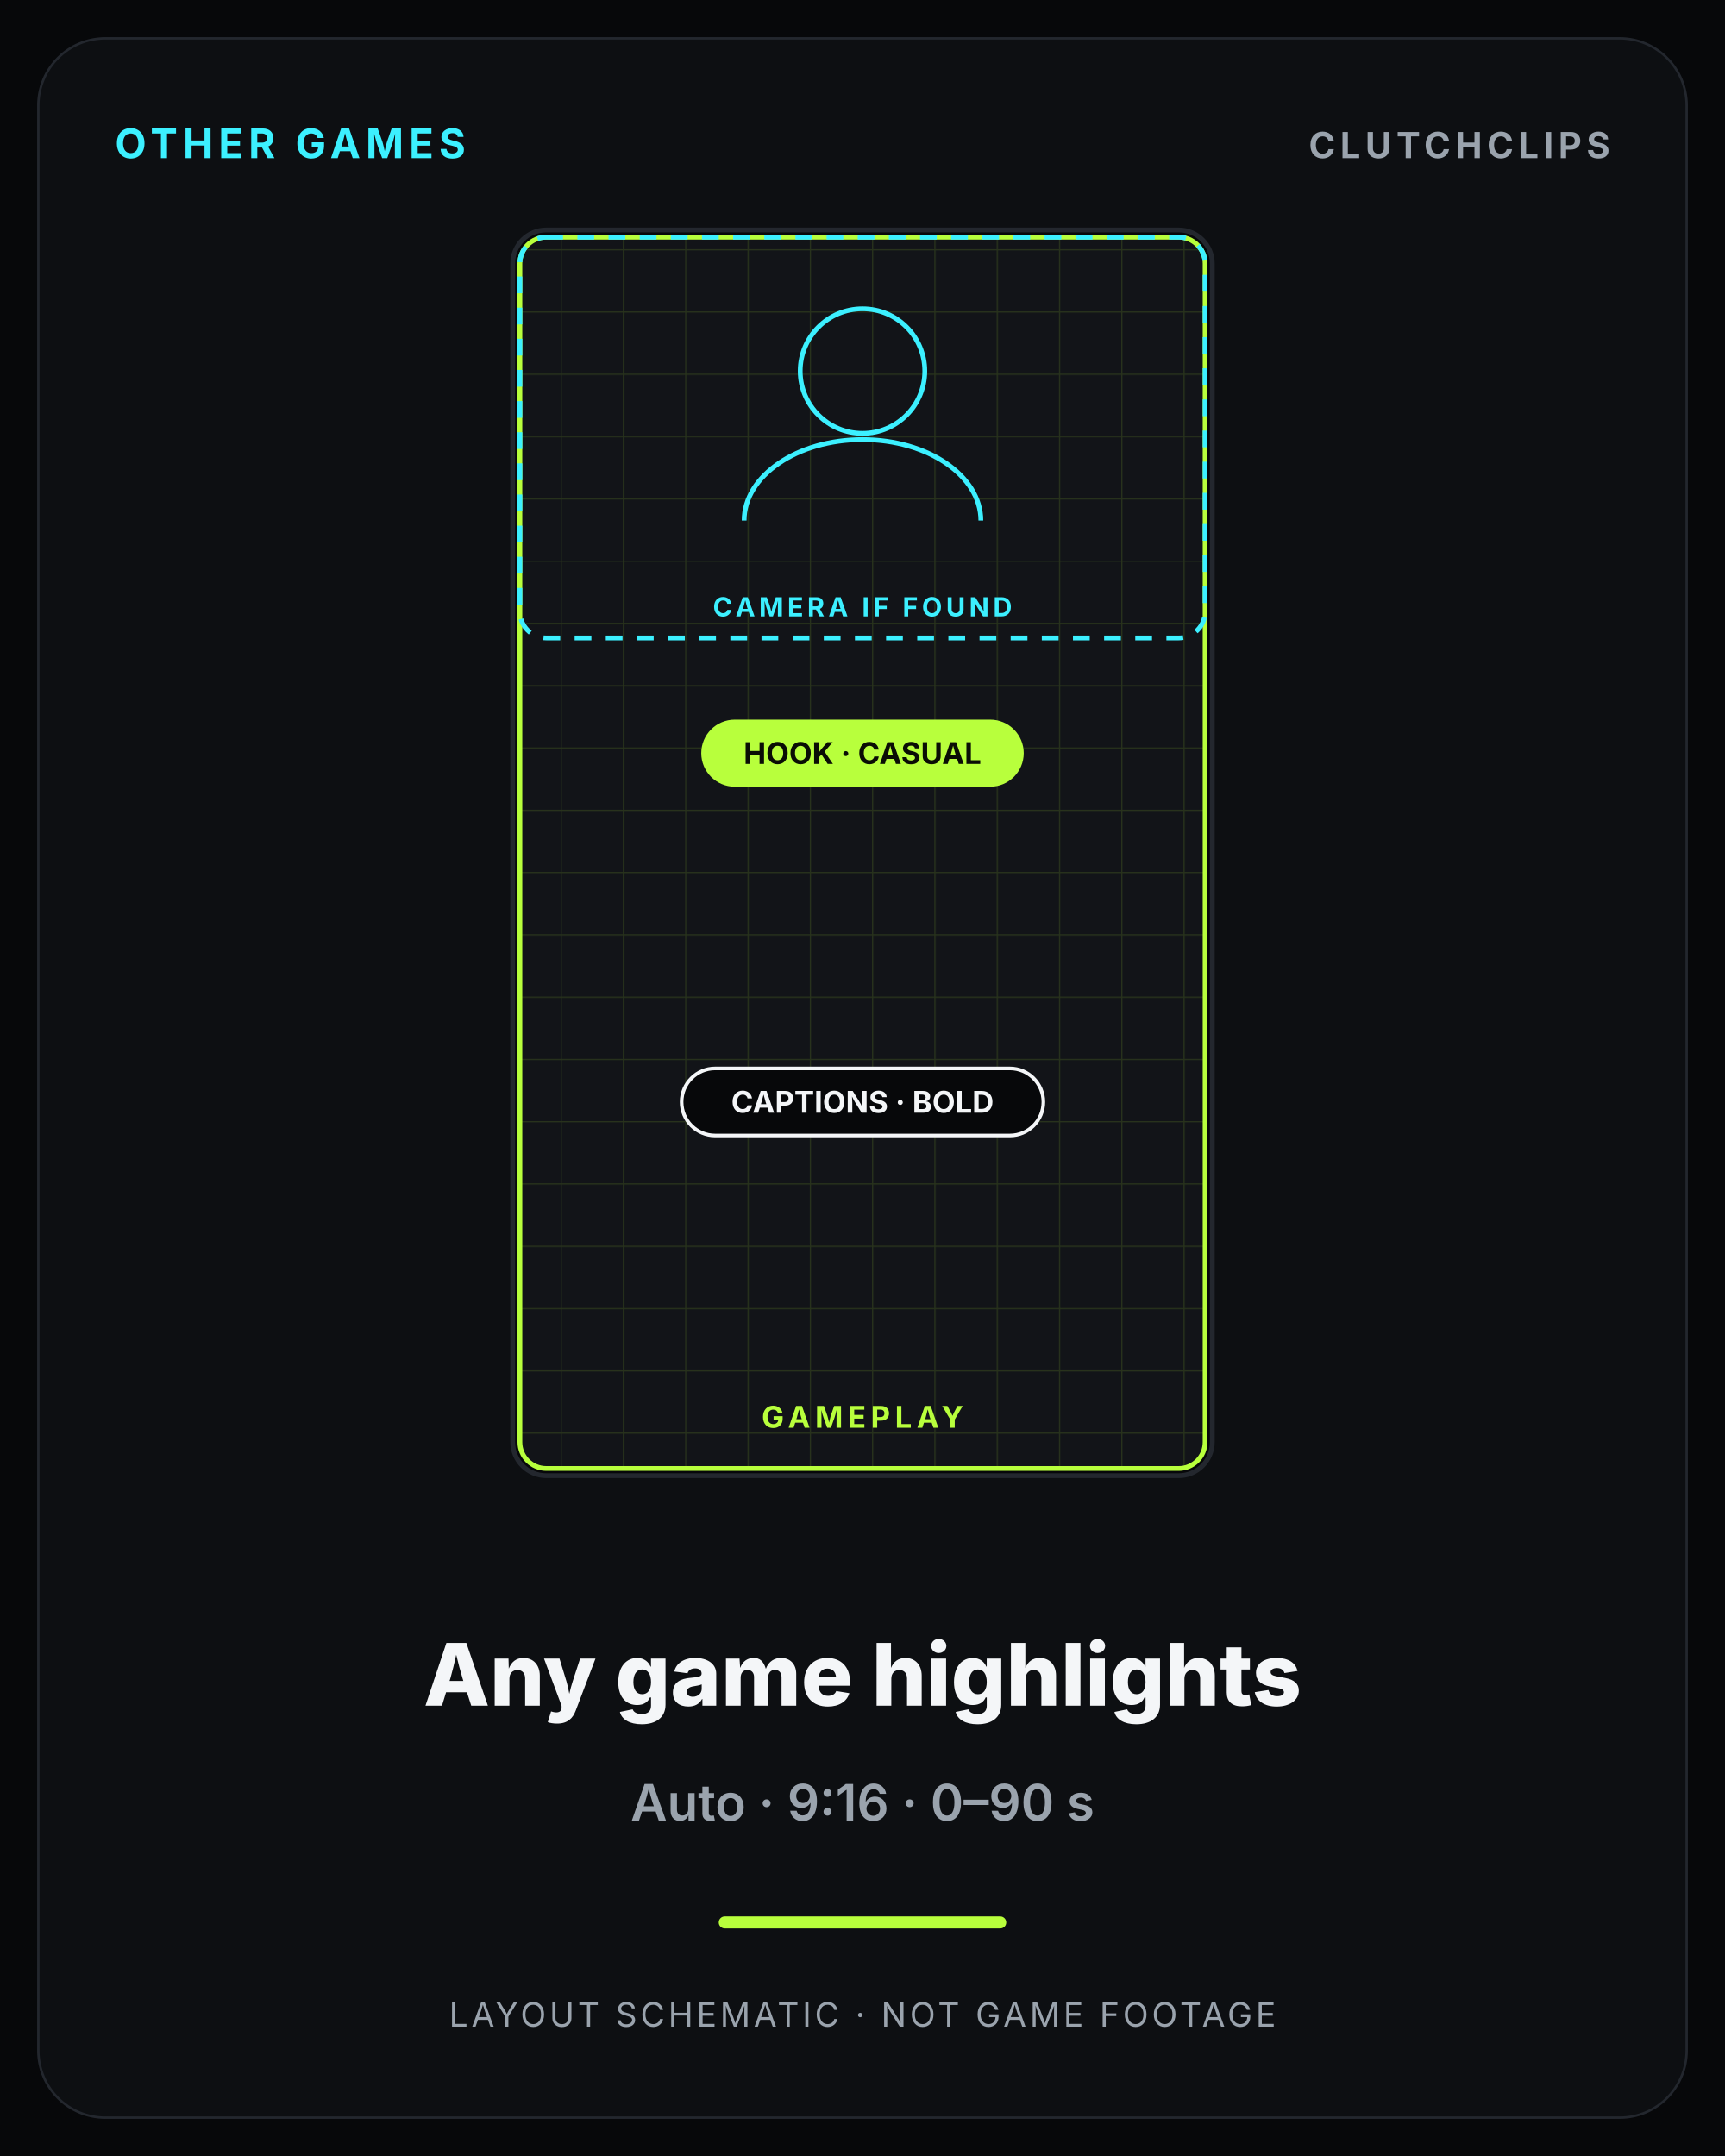
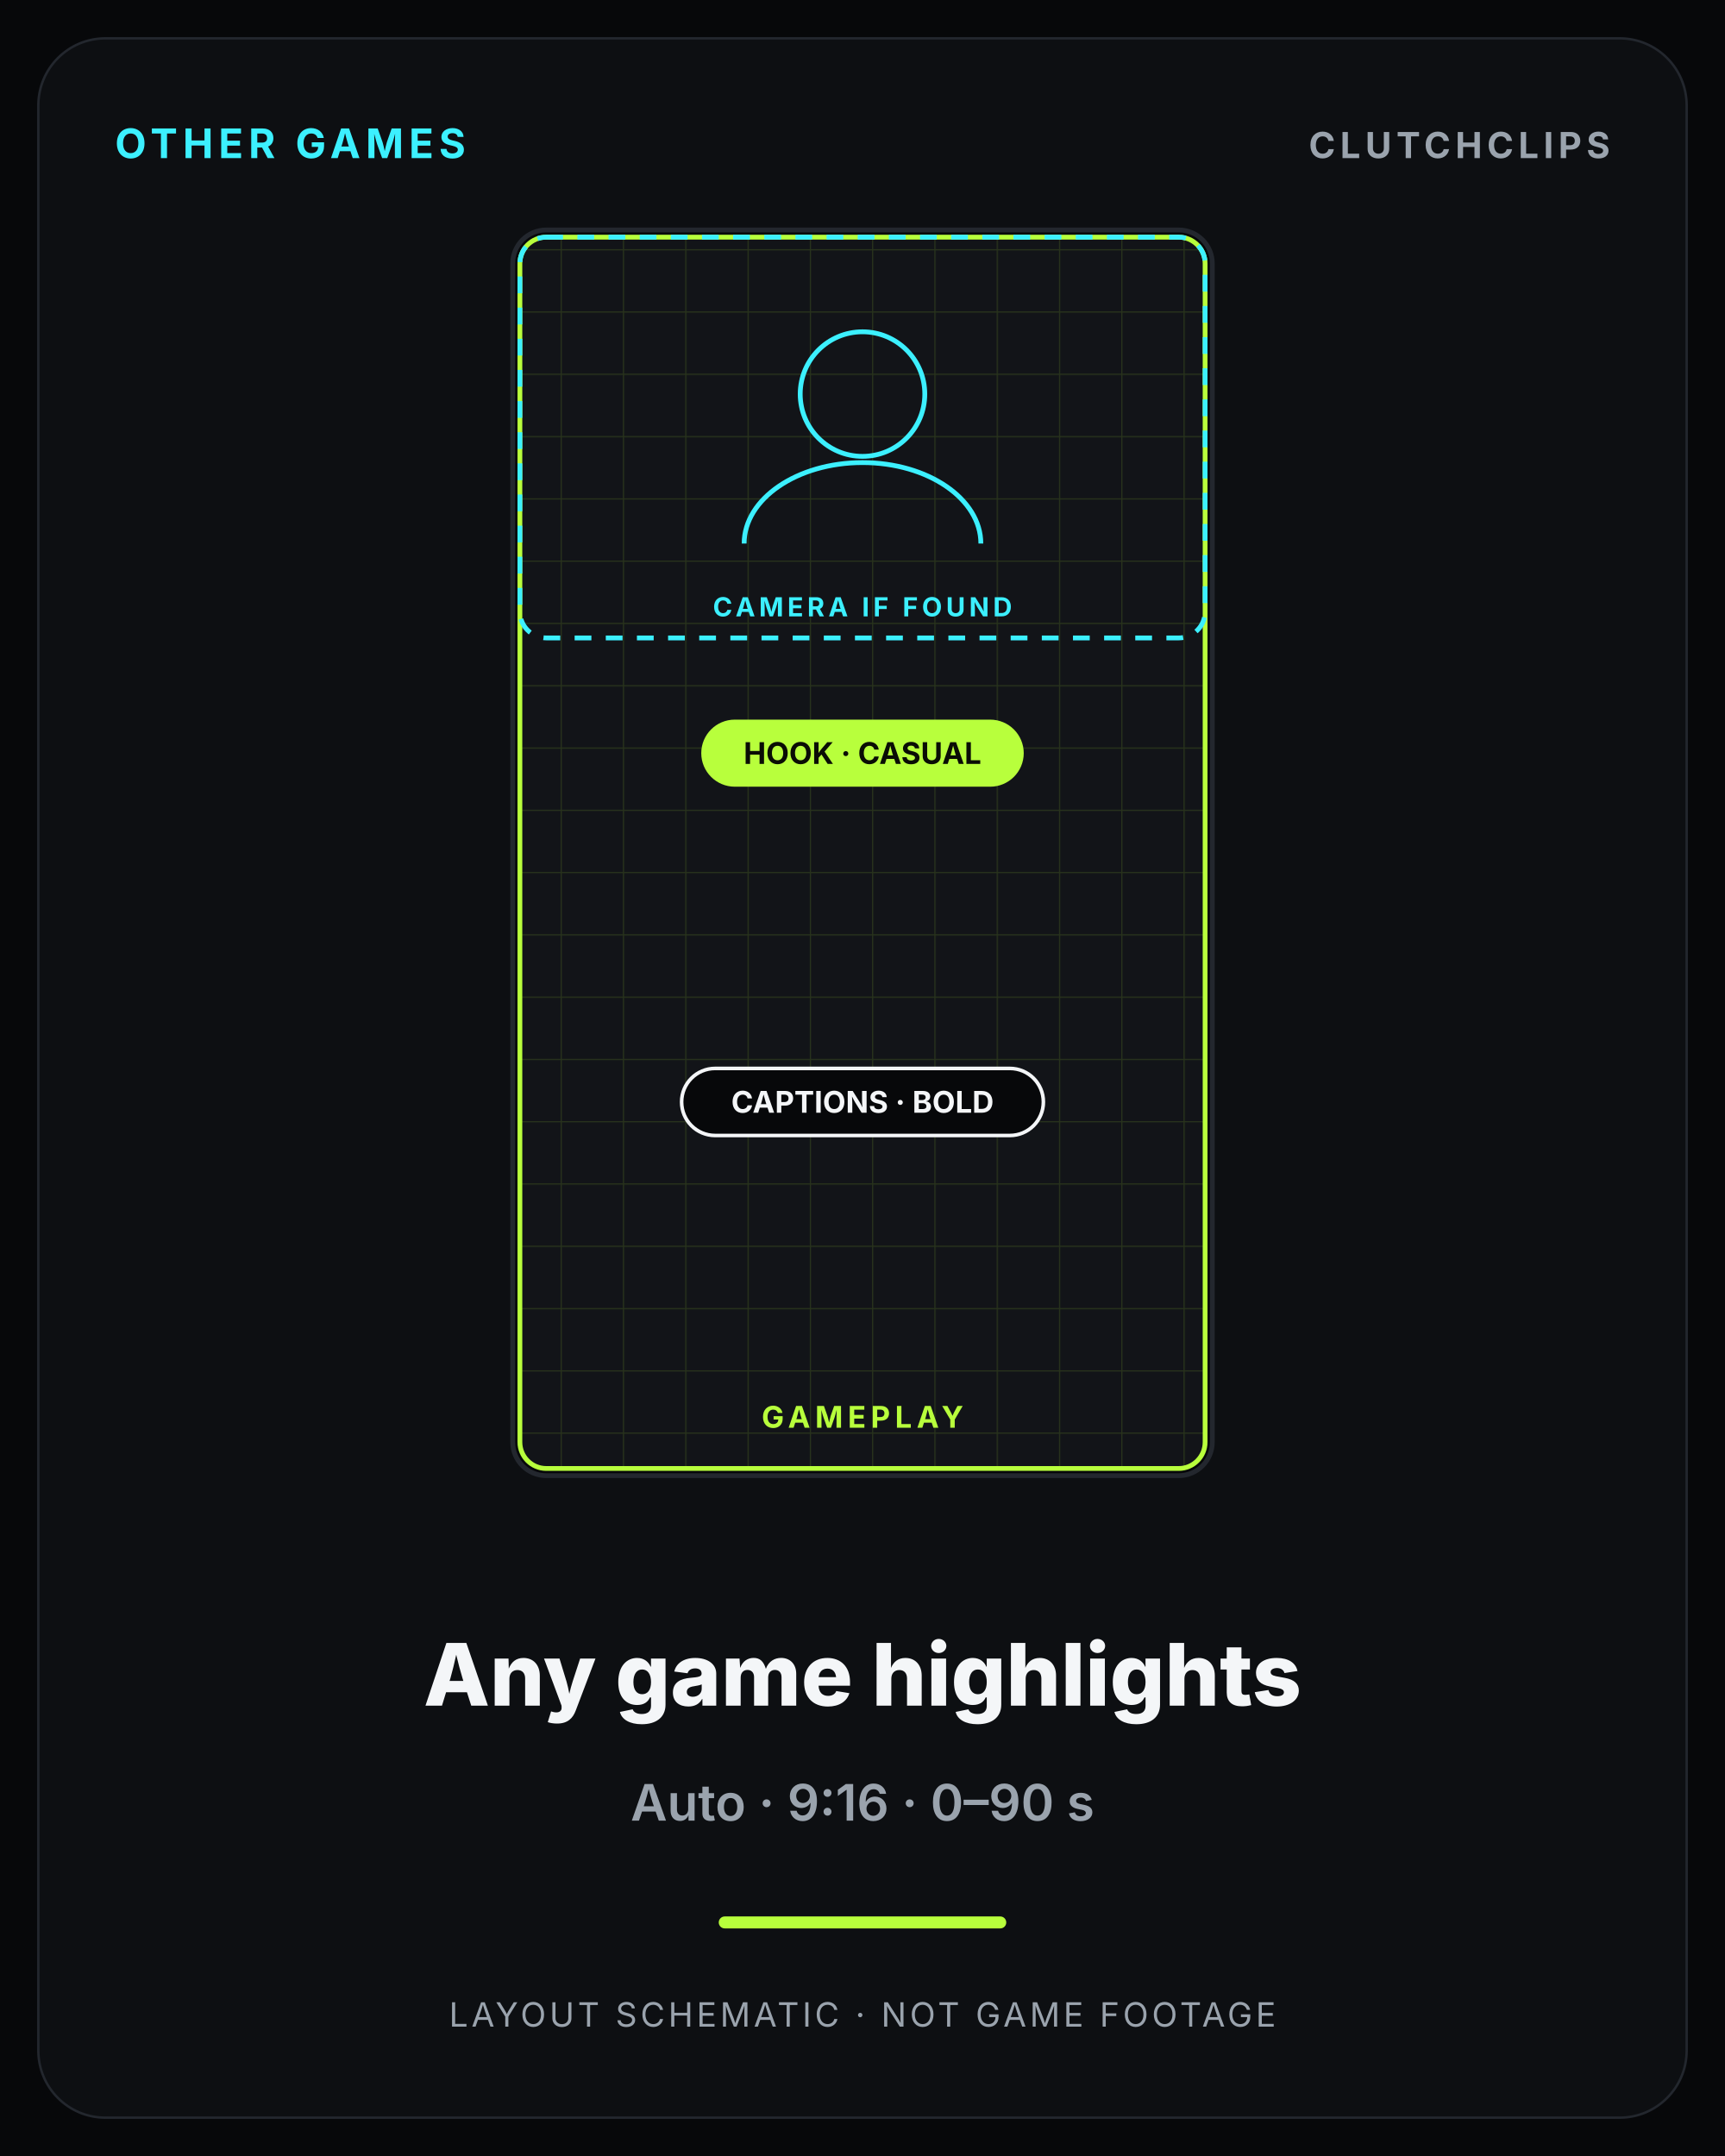
<svg xmlns="http://www.w3.org/2000/svg" viewBox="0 0 720 900" width="720" height="900" role="img" aria-label="Any game highlights: Auto layout, 9:16" font-family="Inter, 'Helvetica Neue', Arial, sans-serif">
  <defs>
    <pattern id="grid" width="26" height="26" patternUnits="userSpaceOnUse">
      <path d="M26 0H0V26" fill="none" stroke="#b8ff3c" stroke-opacity="0.13" stroke-width="1" />
    </pattern>
  </defs>
  <rect width="720" height="900" fill="#07080a" />
  <rect x="16" y="16" width="688" height="868" rx="28" fill="#0d0f12" stroke="#23272e" />
  <text x="48" y="66" font-size="17" font-weight="700" letter-spacing="2.2" fill="#3cf0ff">OTHER GAMES</text>
  <text x="672" y="66" text-anchor="end" font-size="15" font-weight="700" letter-spacing="2" fill="#9aa3ad">CLUTCHCLIPS</text>
  <rect x="214" y="96" width="292" height="520" rx="14" fill="#07080a" stroke="#23272e" stroke-width="2" />
  <rect x="217" y="99" width="286" height="514" rx="11" fill="#121418" />
  <rect x="217" y="99" width="286" height="514" rx="11" fill="url(#grid)" stroke="#b8ff3c" stroke-width="2" />
  <text x="360" y="596" text-anchor="middle" font-size="12.5" font-weight="700" letter-spacing="2" fill="#b8ff3c">GAMEPLAY</text>
  <rect x="217" y="99" width="286" height="167.3" rx="11" fill="none" stroke="#3cf0ff" stroke-width="2" stroke-dasharray="7 6" />
-   <circle cx="360" cy="154.9" r="26" fill="none" stroke="#3cf0ff" stroke-width="2" />
-   <path d="M310.6 217.3a49.4 33.8 0 0 1 98.8 0" fill="none" stroke="#3cf0ff" stroke-width="2" />
+   <circle cx="360" cy="164.5" r="26" fill="none" stroke="#3cf0ff" stroke-width="2" />
+   <path d="M310.6 226.9a49.4 33.8 0 0 1 98.8 0" fill="none" stroke="#3cf0ff" stroke-width="2" />
  <text x="360" y="257.3" text-anchor="middle" font-size="11" font-weight="700" letter-spacing="1.6" fill="#3cf0ff">CAMERA IF FOUND</text>
  <rect x="292.7" y="300.4" width="134.6" height="28" rx="14" fill="#b8ff3c" />
  <text x="360" y="318.9" text-anchor="middle" font-size="12.5" font-weight="700" textLength="106.6" lengthAdjust="spacingAndGlyphs" fill="#0a0d05">HOOK · CASUAL</text>
  <rect x="284.5" y="446" width="151" height="28" rx="14" fill="#07080a" stroke="#f4f6f8" stroke-width="1.5" />
  <text x="360" y="464.5" text-anchor="middle" font-size="12.5" font-weight="700" textLength="123" lengthAdjust="spacingAndGlyphs" fill="#f4f6f8">CAPTIONS · BOLD</text>
  <text x="360" y="712" text-anchor="middle" font-size="36" font-weight="800" fill="#f4f6f8">Any game highlights</text>
  <text x="360" y="760" text-anchor="middle" font-size="21" font-weight="600" fill="#9aa3ad">Auto  ·  9:16  ·  0–90 s</text>
  <rect x="300" y="800" width="120" height="5" rx="2.5" fill="#b8ff3c" />
  <text x="360" y="846" text-anchor="middle" font-size="14" letter-spacing="1.4" fill="#9aa3ad">LAYOUT SCHEMATIC · NOT GAME FOOTAGE</text>
</svg>
